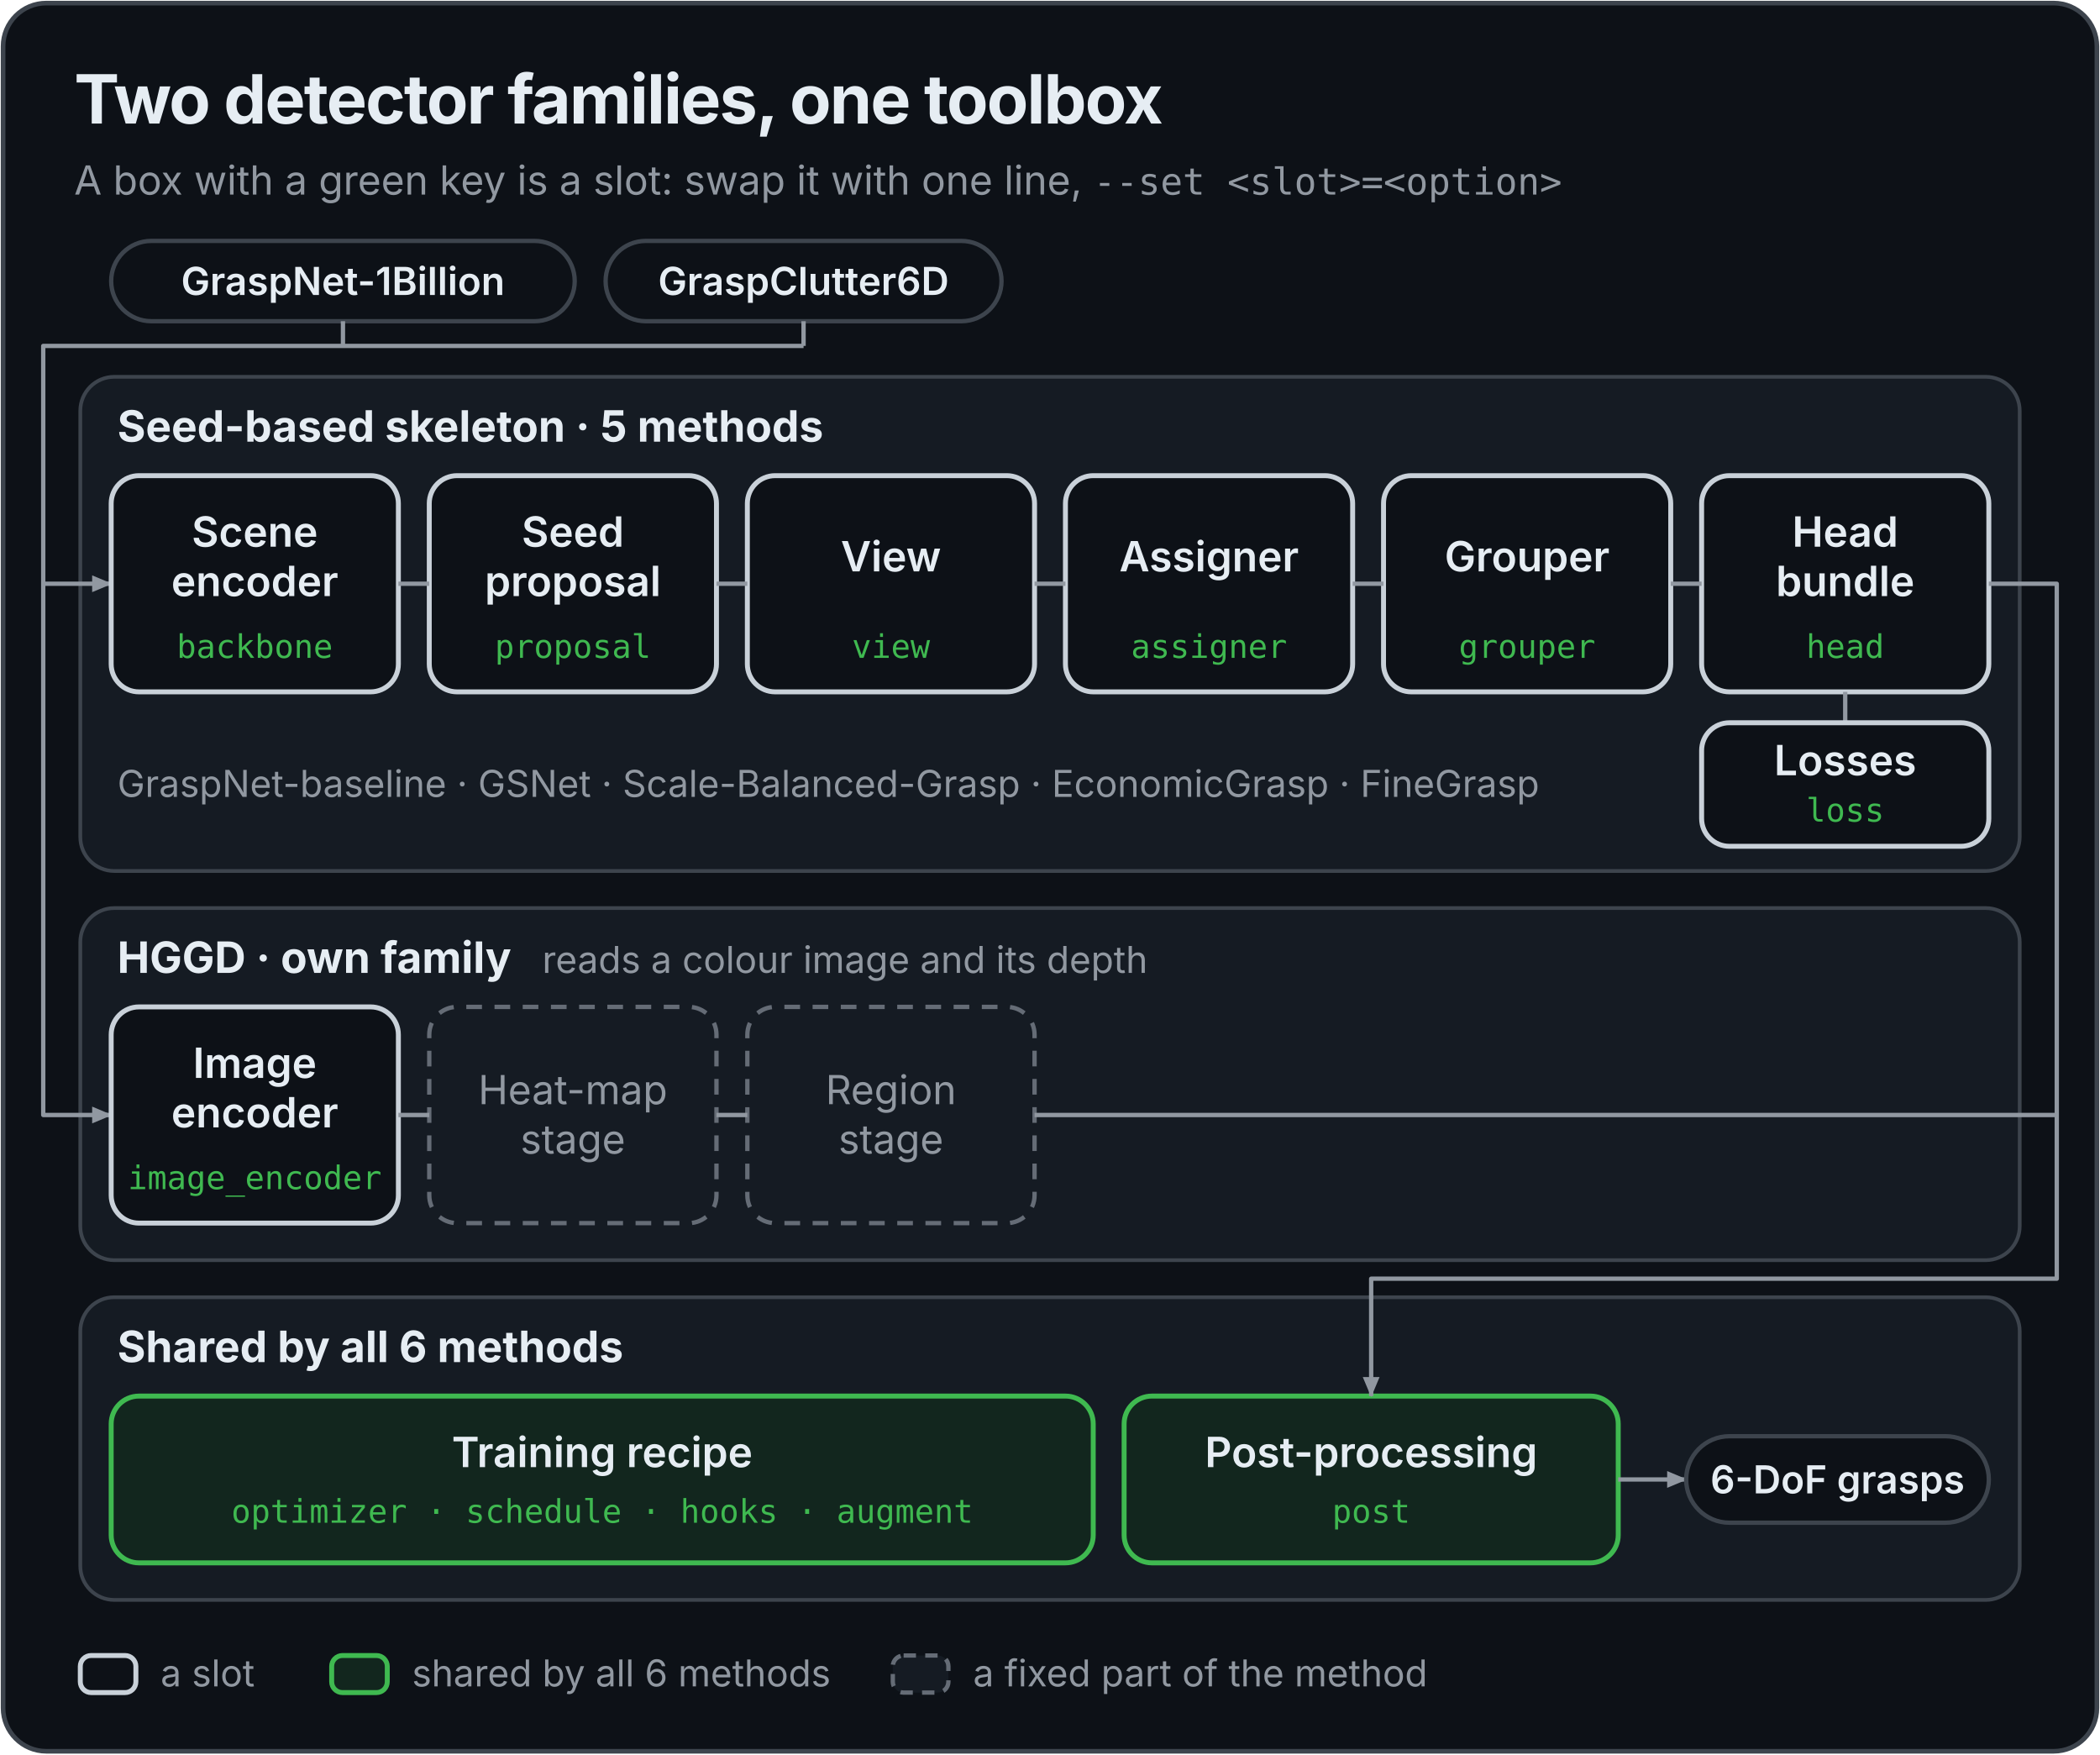
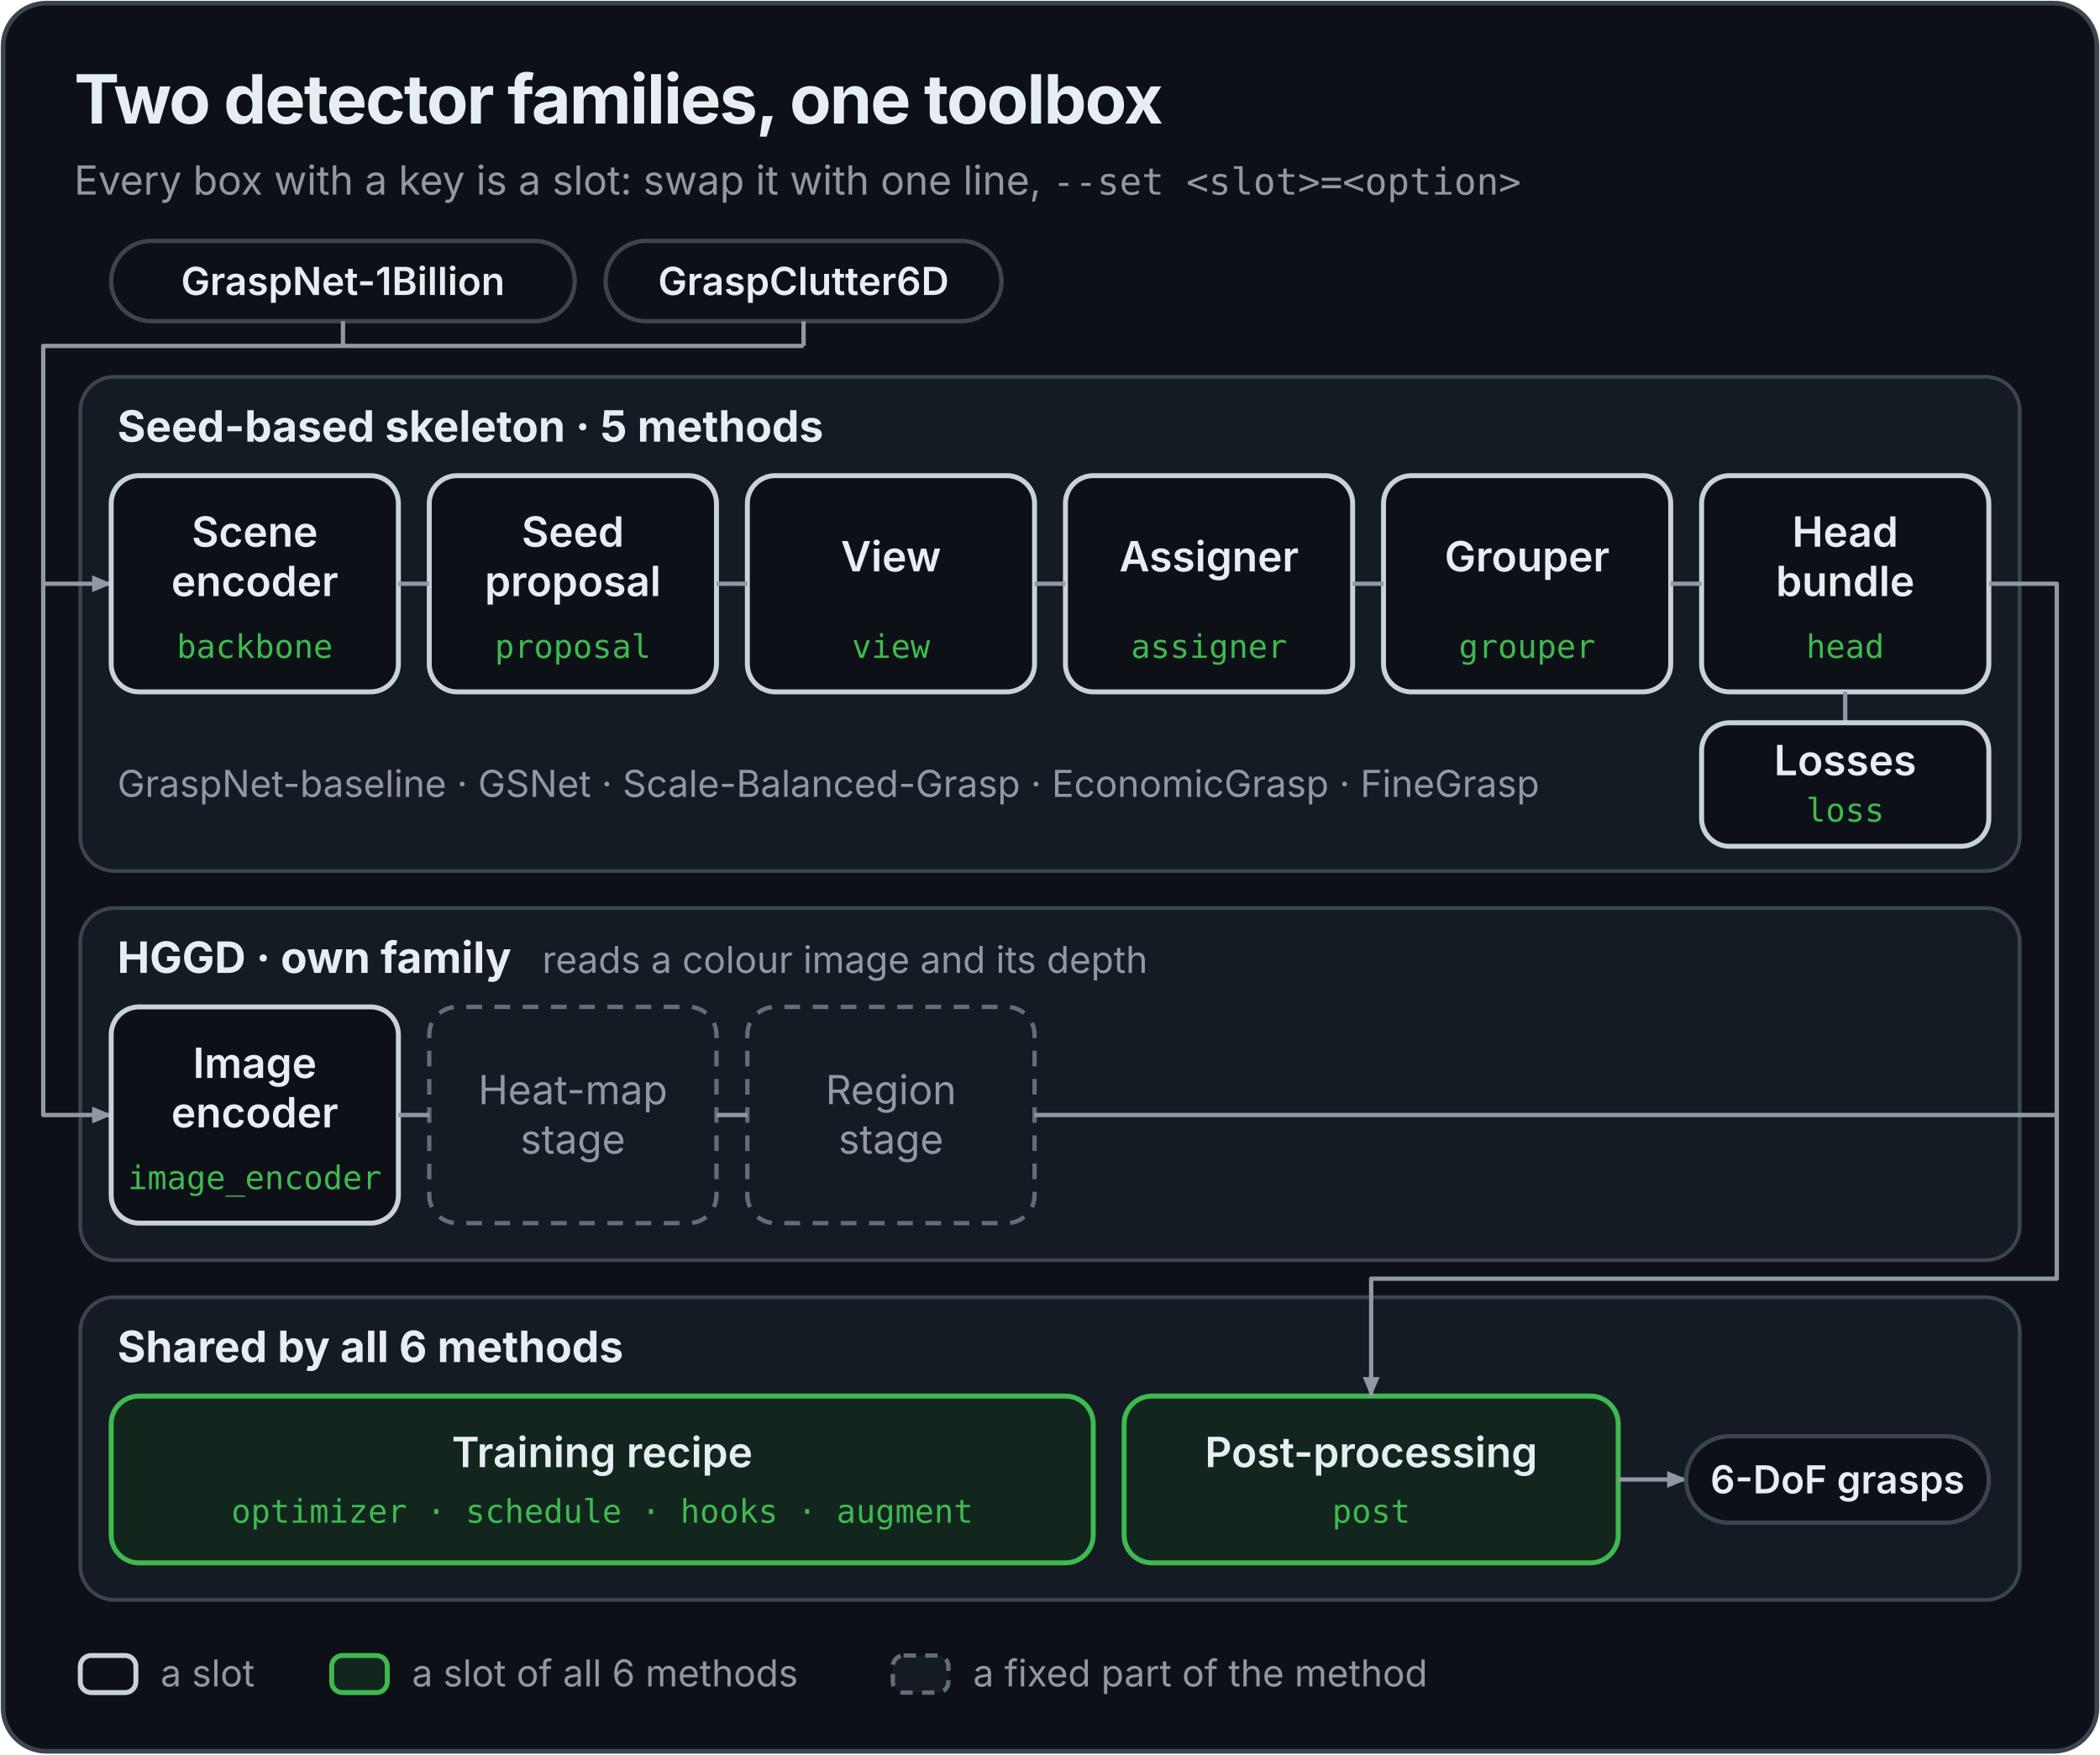
<svg xmlns="http://www.w3.org/2000/svg" viewBox="0 0 680 568" width="680" height="568" role="img" aria-label="GraspNet-1Billion and GraspClutter6D feed two detector families. The seed-based skeleton of 5 methods has the slots scene encoder, seed proposal, view, assigner, grouper, head bundle, and losses. HGGD has its own family: image encoder, heat-map stage, region stage. Post-processing and the training recipe are shared by all 6 methods.">
  <defs>
    <marker id="a" viewBox="0 0 10 10" refX="9.2" refY="5" markerWidth="8" markerHeight="8" markerUnits="userSpaceOnUse" orient="auto-start-reverse">
      <path d="M1.5 1.6 L9.6 5 L1.5 8.4 z" fill="#9198a1" />
    </marker>
  </defs>
  <rect x="1" y="1" width="678" height="566" rx="14" fill="#0d1117" stroke="#3d444d" stroke-width="1.5" />
  <text x="24" y="40" font-family="'Inter', 'DejaVu Sans', 'Segoe UI', Helvetica, Arial, sans-serif" font-size="22" fill="#e6edf3" font-weight="700" letter-spacing="-0.5">Two detector families, one toolbox</text>
-   <text x="24" y="63" font-family="'Inter', 'DejaVu Sans', 'Segoe UI', Helvetica, Arial, sans-serif" font-size="13" fill="#9198a1">A box with a green key is a slot: swap it with one line, <tspan font-family="'JetBrains Mono', 'DejaVu Sans Mono', 'SFMono-Regular', Consolas, monospace" font-size="12">--set &lt;slot&gt;=&lt;option&gt;</tspan>
+   <text x="24" y="63" font-family="'Inter', 'DejaVu Sans', 'Segoe UI', Helvetica, Arial, sans-serif" font-size="13" fill="#9198a1">Every box with a key is a slot: swap it with one line, <tspan font-family="'JetBrains Mono', 'DejaVu Sans Mono', 'SFMono-Regular', Consolas, monospace" font-size="12">--set &lt;slot&gt;=&lt;option&gt;</tspan>
  </text>
  <rect x="36" y="78" width="150.1" height="26" rx="13" fill="#0d1117" stroke="#3d444d" stroke-width="1.4" />
  <text x="111.05" y="95.5" font-family="'Inter', 'DejaVu Sans', 'Segoe UI', Helvetica, Arial, sans-serif" font-size="12.5" fill="#e6edf3" text-anchor="middle" font-weight="600">GraspNet-1Billion</text>
  <rect x="196.1" y="78" width="128.2" height="26" rx="13" fill="#0d1117" stroke="#3d444d" stroke-width="1.4" />
  <text x="260.2" y="95.5" font-family="'Inter', 'DejaVu Sans', 'Segoe UI', Helvetica, Arial, sans-serif" font-size="12.5" fill="#e6edf3" text-anchor="middle" font-weight="600">GraspClutter6D</text>
  <rect x="26" y="122" width="628" height="160" rx="11" fill="#151b23" stroke="#3d444d" stroke-width="1.2" />
  <text x="38" y="143" font-family="'Inter', 'DejaVu Sans', 'Segoe UI', Helvetica, Arial, sans-serif" font-size="14" font-weight="700" fill="#e6edf3">Seed-based skeleton · 5 methods</text>
  <rect x="26" y="294" width="628" height="114" rx="11" fill="#151b23" stroke="#3d444d" stroke-width="1.2" />
  <text x="38" y="315" font-family="'Inter', 'DejaVu Sans', 'Segoe UI', Helvetica, Arial, sans-serif" font-size="14" font-weight="700" fill="#e6edf3">HGGD · own family<tspan dx="10" font-size="12" font-weight="400" fill="#9198a1">reads a colour image and its depth</tspan>
  </text>
  <rect x="26" y="420" width="628" height="98" rx="11" fill="#151b23" stroke="#3d444d" stroke-width="1.2" />
  <text x="38" y="441" font-family="'Inter', 'DejaVu Sans', 'Segoe UI', Helvetica, Arial, sans-serif" font-size="14" font-weight="700" fill="#e6edf3">Shared by all 6 methods</text>
  <path d="M111.05 104 V112" fill="none" stroke="#9198a1" stroke-width="1.4" stroke-linejoin="round" />
  <path d="M260.2 104 V112" fill="none" stroke="#9198a1" stroke-width="1.4" stroke-linejoin="round" />
  <path d="M260.2 112 H14 V361 H36" fill="none" stroke="#9198a1" stroke-width="1.4" stroke-linejoin="round" marker-end="url(#a)" />
  <path d="M14 189 H36" fill="none" stroke="#9198a1" stroke-width="1.4" stroke-linejoin="round" marker-end="url(#a)" />
  <rect x="36" y="154" width="93" height="70" rx="9" fill="#0d1117" stroke="#c9d1d9" stroke-width="1.6" />
  <text x="82.5" y="177" font-family="'Inter', 'DejaVu Sans', 'Segoe UI', Helvetica, Arial, sans-serif" font-size="13.5" fill="#e6edf3" text-anchor="middle" font-weight="600">Scene</text>
  <text x="82.5" y="193" font-family="'Inter', 'DejaVu Sans', 'Segoe UI', Helvetica, Arial, sans-serif" font-size="13.5" fill="#e6edf3" text-anchor="middle" font-weight="600">encoder</text>
  <text x="82.5" y="213" text-anchor="middle" font-family="'JetBrains Mono', 'DejaVu Sans Mono', 'SFMono-Regular', Consolas, monospace" font-size="10.5" fill="#3fb950">backbone</text>
  <rect x="139" y="154" width="93" height="70" rx="9" fill="#0d1117" stroke="#c9d1d9" stroke-width="1.6" />
  <text x="185.5" y="177" font-family="'Inter', 'DejaVu Sans', 'Segoe UI', Helvetica, Arial, sans-serif" font-size="13.5" fill="#e6edf3" text-anchor="middle" font-weight="600">Seed</text>
  <text x="185.5" y="193" font-family="'Inter', 'DejaVu Sans', 'Segoe UI', Helvetica, Arial, sans-serif" font-size="13.5" fill="#e6edf3" text-anchor="middle" font-weight="600">proposal</text>
  <text x="185.5" y="213" text-anchor="middle" font-family="'JetBrains Mono', 'DejaVu Sans Mono', 'SFMono-Regular', Consolas, monospace" font-size="10.5" fill="#3fb950">proposal</text>
  <path d="M129 189 H139" fill="none" stroke="#9198a1" stroke-width="1.4" stroke-linejoin="round" />
  <rect x="242" y="154" width="93" height="70" rx="9" fill="#0d1117" stroke="#c9d1d9" stroke-width="1.6" />
  <text x="288.5" y="185" font-family="'Inter', 'DejaVu Sans', 'Segoe UI', Helvetica, Arial, sans-serif" font-size="13.5" fill="#e6edf3" text-anchor="middle" font-weight="600">View</text>
  <text x="288.5" y="213" text-anchor="middle" font-family="'JetBrains Mono', 'DejaVu Sans Mono', 'SFMono-Regular', Consolas, monospace" font-size="10.5" fill="#3fb950">view</text>
  <path d="M232 189 H242" fill="none" stroke="#9198a1" stroke-width="1.4" stroke-linejoin="round" />
  <rect x="345" y="154" width="93" height="70" rx="9" fill="#0d1117" stroke="#c9d1d9" stroke-width="1.6" />
  <text x="391.5" y="185" font-family="'Inter', 'DejaVu Sans', 'Segoe UI', Helvetica, Arial, sans-serif" font-size="13.5" fill="#e6edf3" text-anchor="middle" font-weight="600">Assigner</text>
  <text x="391.5" y="213" text-anchor="middle" font-family="'JetBrains Mono', 'DejaVu Sans Mono', 'SFMono-Regular', Consolas, monospace" font-size="10.5" fill="#3fb950">assigner</text>
  <path d="M335 189 H345" fill="none" stroke="#9198a1" stroke-width="1.4" stroke-linejoin="round" />
  <rect x="448" y="154" width="93" height="70" rx="9" fill="#0d1117" stroke="#c9d1d9" stroke-width="1.6" />
  <text x="494.5" y="185" font-family="'Inter', 'DejaVu Sans', 'Segoe UI', Helvetica, Arial, sans-serif" font-size="13.5" fill="#e6edf3" text-anchor="middle" font-weight="600">Grouper</text>
  <text x="494.5" y="213" text-anchor="middle" font-family="'JetBrains Mono', 'DejaVu Sans Mono', 'SFMono-Regular', Consolas, monospace" font-size="10.5" fill="#3fb950">grouper</text>
  <path d="M438 189 H448" fill="none" stroke="#9198a1" stroke-width="1.4" stroke-linejoin="round" />
  <rect x="551" y="154" width="93" height="70" rx="9" fill="#0d1117" stroke="#c9d1d9" stroke-width="1.6" />
  <text x="597.5" y="177" font-family="'Inter', 'DejaVu Sans', 'Segoe UI', Helvetica, Arial, sans-serif" font-size="13.5" fill="#e6edf3" text-anchor="middle" font-weight="600">Head</text>
  <text x="597.5" y="193" font-family="'Inter', 'DejaVu Sans', 'Segoe UI', Helvetica, Arial, sans-serif" font-size="13.5" fill="#e6edf3" text-anchor="middle" font-weight="600">bundle</text>
  <text x="597.5" y="213" text-anchor="middle" font-family="'JetBrains Mono', 'DejaVu Sans Mono', 'SFMono-Regular', Consolas, monospace" font-size="10.5" fill="#3fb950">head</text>
  <path d="M541 189 H551" fill="none" stroke="#9198a1" stroke-width="1.4" stroke-linejoin="round" />
  <path d="M597.5 224 V234" fill="none" stroke="#9198a1" stroke-width="1.4" stroke-linejoin="round" />
  <rect x="551" y="234" width="93" height="40" rx="9" fill="#0d1117" stroke="#c9d1d9" stroke-width="1.6" />
  <text x="597.5" y="251" font-family="'Inter', 'DejaVu Sans', 'Segoe UI', Helvetica, Arial, sans-serif" font-size="13.5" fill="#e6edf3" text-anchor="middle" font-weight="600">Losses</text>
  <text x="597.5" y="266" text-anchor="middle" font-family="'JetBrains Mono', 'DejaVu Sans Mono', 'SFMono-Regular', Consolas, monospace" font-size="10.5" fill="#3fb950">loss</text>
  <text x="38" y="258" font-family="'Inter', 'DejaVu Sans', 'Segoe UI', Helvetica, Arial, sans-serif" font-size="12" fill="#9198a1">GraspNet-baseline · GSNet · Scale-Balanced-Grasp · EconomicGrasp · FineGrasp</text>
  <rect x="36" y="326" width="93" height="70" rx="9" fill="#0d1117" stroke="#c9d1d9" stroke-width="1.6" />
  <text x="82.5" y="349" font-family="'Inter', 'DejaVu Sans', 'Segoe UI', Helvetica, Arial, sans-serif" font-size="13.5" fill="#e6edf3" text-anchor="middle" font-weight="600">Image</text>
  <text x="82.5" y="365" font-family="'Inter', 'DejaVu Sans', 'Segoe UI', Helvetica, Arial, sans-serif" font-size="13.5" fill="#e6edf3" text-anchor="middle" font-weight="600">encoder</text>
  <text x="82.5" y="385" text-anchor="middle" font-family="'JetBrains Mono', 'DejaVu Sans Mono', 'SFMono-Regular', Consolas, monospace" font-size="10.5" fill="#3fb950">image_encoder</text>
  <rect x="139" y="326" width="93" height="70" rx="9" fill="#151b23" stroke="#656c76" stroke-width="1.4" stroke-dasharray="5.074 4.059" stroke-dashoffset="6.139" />
  <text x="185.5" y="357.5" font-family="'Inter', 'DejaVu Sans', 'Segoe UI', Helvetica, Arial, sans-serif" font-size="13" fill="#9198a1" text-anchor="middle">Heat-map</text>
  <text x="185.5" y="373.5" font-family="'Inter', 'DejaVu Sans', 'Segoe UI', Helvetica, Arial, sans-serif" font-size="13" fill="#9198a1" text-anchor="middle">stage</text>
  <path d="M129 361 H139" fill="none" stroke="#9198a1" stroke-width="1.4" stroke-linejoin="round" />
  <rect x="242" y="326" width="93" height="70" rx="9" fill="#151b23" stroke="#656c76" stroke-width="1.4" stroke-dasharray="5.074 4.059" stroke-dashoffset="6.139" />
  <text x="288.5" y="357.5" font-family="'Inter', 'DejaVu Sans', 'Segoe UI', Helvetica, Arial, sans-serif" font-size="13" fill="#9198a1" text-anchor="middle">Region</text>
  <text x="288.5" y="373.5" font-family="'Inter', 'DejaVu Sans', 'Segoe UI', Helvetica, Arial, sans-serif" font-size="13" fill="#9198a1" text-anchor="middle">stage</text>
  <path d="M232 361 H242" fill="none" stroke="#9198a1" stroke-width="1.4" stroke-linejoin="round" />
  <rect x="36" y="452" width="318" height="54" rx="9" fill="#12261e" stroke="#3fb950" stroke-width="1.6" />
  <text x="195" y="475" font-family="'Inter', 'DejaVu Sans', 'Segoe UI', Helvetica, Arial, sans-serif" font-size="13.5" fill="#e6edf3" text-anchor="middle" font-weight="600">Training recipe</text>
  <text x="195" y="493" text-anchor="middle" font-family="'JetBrains Mono', 'DejaVu Sans Mono', 'SFMono-Regular', Consolas, monospace" font-size="10.5" fill="#3fb950">optimizer · schedule · hooks · augment</text>
  <rect x="364" y="452" width="160" height="54" rx="9" fill="#12261e" stroke="#3fb950" stroke-width="1.6" />
  <text x="444" y="475" font-family="'Inter', 'DejaVu Sans', 'Segoe UI', Helvetica, Arial, sans-serif" font-size="13.5" fill="#e6edf3" text-anchor="middle" font-weight="600">Post-processing</text>
  <text x="444" y="493" text-anchor="middle" font-family="'JetBrains Mono', 'DejaVu Sans Mono', 'SFMono-Regular', Consolas, monospace" font-size="10.5" fill="#3fb950">post</text>
  <path d="M644 189 H666 V414 H444 V452" fill="none" stroke="#9198a1" stroke-width="1.4" stroke-linejoin="round" marker-end="url(#a)" />
  <path d="M335 361 H666" fill="none" stroke="#9198a1" stroke-width="1.4" stroke-linejoin="round" />
  <path d="M524 479 H546" fill="none" stroke="#9198a1" stroke-width="1.4" stroke-linejoin="round" marker-end="url(#a)" />
  <rect x="546" y="465" width="98" height="28" rx="14" fill="#0d1117" stroke="#3d444d" stroke-width="1.4" />
  <text x="595" y="483.5" font-family="'Inter', 'DejaVu Sans', 'Segoe UI', Helvetica, Arial, sans-serif" font-size="12.5" fill="#e6edf3" text-anchor="middle" font-weight="600">6-DoF grasps</text>
  <rect x="26" y="536" width="18" height="12" rx="3.5" fill="#0d1117" stroke="#c9d1d9" stroke-width="1.6" />
  <text x="52" y="546" font-family="'Inter', 'DejaVu Sans', 'Segoe UI', Helvetica, Arial, sans-serif" font-size="12" fill="#9198a1">a slot</text>
  <rect x="107.4" y="536" width="18" height="12" rx="3.5" fill="#12261e" stroke="#3fb950" stroke-width="1.6" />
-   <text x="133.4" y="546" font-family="'Inter', 'DejaVu Sans', 'Segoe UI', Helvetica, Arial, sans-serif" font-size="12" fill="#9198a1">shared by all 6 methods</text>
+   <text x="133.4" y="546" font-family="'Inter', 'DejaVu Sans', 'Segoe UI', Helvetica, Arial, sans-serif" font-size="12" fill="#9198a1">a slot of all 6 methods</text>
  <rect x="289.1" y="536" width="18" height="12" rx="3.5" fill="#151b23" stroke="#656c76" stroke-width="1.4" stroke-dasharray="4 3" />
  <text x="315.1" y="546" font-family="'Inter', 'DejaVu Sans', 'Segoe UI', Helvetica, Arial, sans-serif" font-size="12" fill="#9198a1">a fixed part of the method</text>
</svg>
